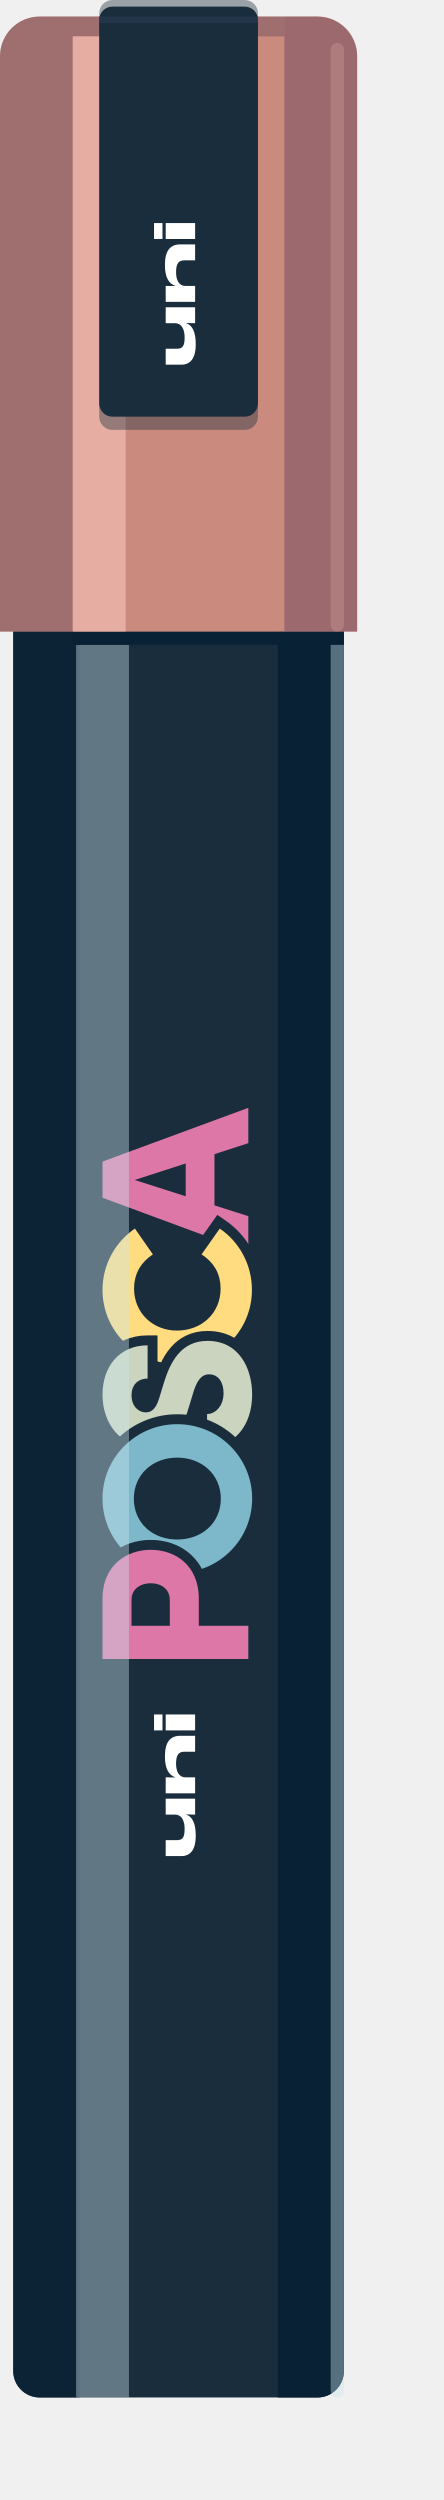
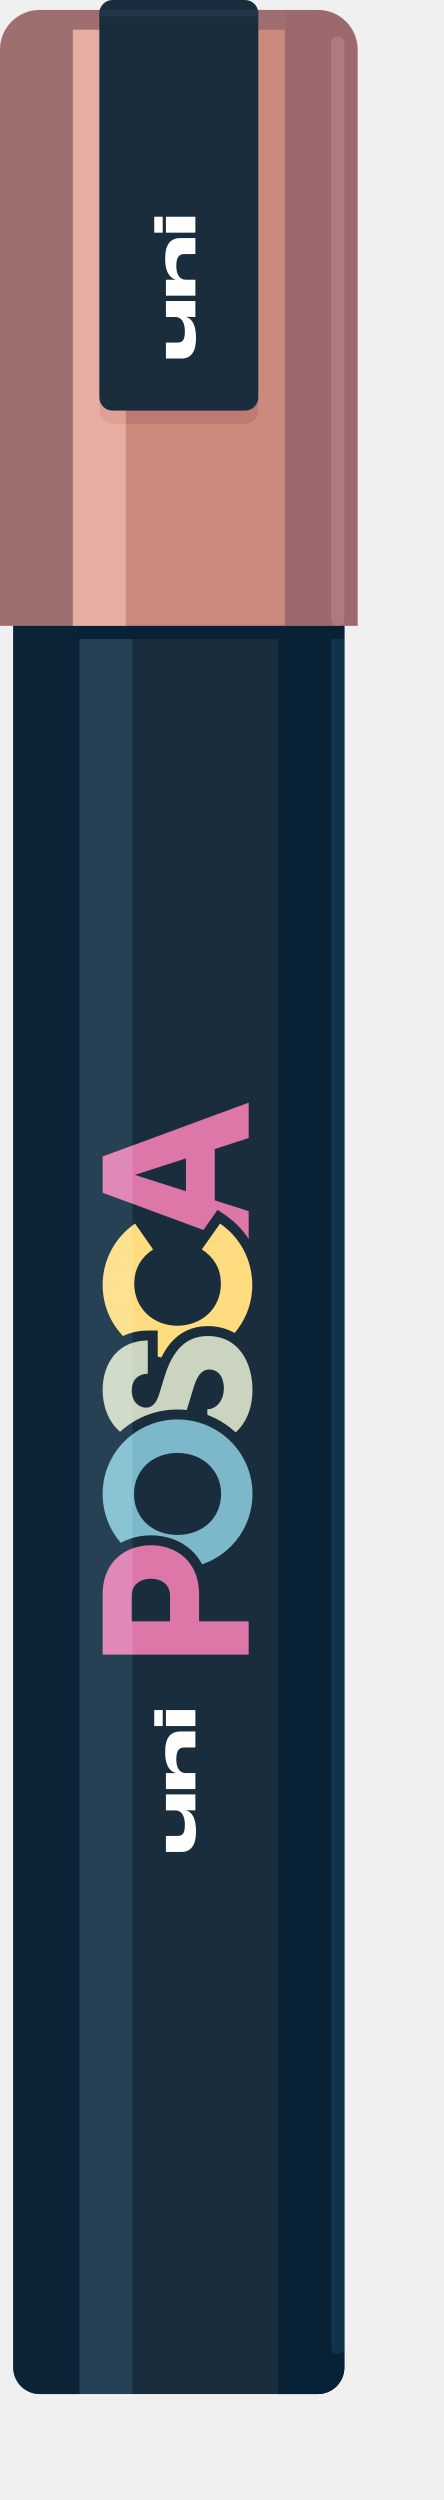
- <svg xmlns="http://www.w3.org/2000/svg" width="134" height="756" fill="none" color-interpolation-filters="sRGB">
+ <svg xmlns="http://www.w3.org/2000/svg" width="134" height="755" viewBox="0 0 134 755" fill="none" color-interpolation-filters="sRGB">
  <g class="fill-shadow">
-     <rect width="110" height="728" x="4" y="5" class="opacity-40" rx="16" />
-     <rect width="110" height="728" x="24" y="28" class="opacity-20" rx="16" />
+     <rect x="4" y="3" width="110" height="728" rx="16" class="opacity-40" />
+     <rect x="12" y="9" width="122" height="746" rx="24" class="opacity-20" />
  </g>
-   <path fill="#1A2D3D" d="M4 11h100v706a8 8 0 01-8 8H12a8 8 0 01-8-8V11z" />
-   <path fill="#092135" d="M4 191h20v534H12a8 8 0 01-8-8V191z" opacity=".8" />
-   <path fill="#092135" d="M84 191h20v526a8 8 0 01-8 8H84V191z" />
-   <path fill="#DC77A8" stroke="#1A2D3D" stroke-width="3" d="M75.56 347.115l1.036-.337v-13.93l-2.019.745-44.096 16.256-.981.361v13.034l.98.363 44.095 16.32 2.021.748v-14.003l-1.044-.333-9.196-2.931v-13.302l9.204-2.991zm-20.908 6.779v5.804l-9.024-2.883 9.024-2.921z" />
-   <path fill="#FFDC7F" stroke="#1A2D3D" stroke-width="3" d="M67.303 370.282l-1.22-.836-.853 1.21-5.504 7.808-.902 1.279 1.317.847c3.2 2.057 5.071 4.997 5.071 9.106 0 6.627-5.117 11.172-11.684 11.172-6.517 0-11.492-4.689-11.492-11.236 0-4.044 1.87-6.989 5.017-9.049l1.292-.846-.882-1.266-5.44-7.808-.85-1.221-1.229.84C33.667 374.581 29.5 381.818 29.5 390.08c0 13.256 10.795 23.9 24.028 23.9 13.356 0 24.156-10.639 24.156-23.9 0-8.253-4.096-15.494-10.38-19.798z" />
-   <path fill="#CAD4BF" stroke="#1A2D3D" stroke-width="3" d="M48.126 417.713v.001l-1.408 4.608-.005.016-.005.016c-.52 1.851-1.167 2.611-1.58 2.927-.39.299-.736.331-1.008.331-1.41 0-2.852-1.169-2.852-3.684 0-1.388.439-2.229.974-2.73.553-.518 1.374-.826 2.39-.826h1.5v-13.048h-1.5c-4.693 0-8.523 1.783-11.161 4.801-2.619 2.995-3.971 7.096-3.971 11.611 0 9.335 5.808 17.052 14.812 17.052 2.298 0 5.16-.514 7.82-2.426 2.667-1.919 4.975-5.133 6.358-10.244l1.588-5.209c.601-1.829 1.218-2.773 1.732-3.255.459-.43.905-.562 1.446-.562.941 0 1.577.377 2.03 1.021.495.701.822 1.806.822 3.239 0 2.979-1.817 4.772-3.492 4.772h-1.5v13.048h1.5c4.496 0 8.324-1.819 11.006-4.967 2.665-3.129 4.126-7.48 4.126-12.469 0-4.253-1.059-8.65-3.481-12.026-2.464-3.435-6.287-5.73-11.523-5.73-4.471 0-7.69 1.817-10.008 4.504-2.263 2.624-3.632 6.034-4.61 9.229z" />
-   <path fill="#7DB8CA" stroke="#1A2D3D" stroke-width="3" d="M77.748 453.136c0-13.258-10.862-23.964-24.156-23.964-13.3 0-24.092 10.711-24.092 23.964 0 13.448 10.795 24.028 24.092 24.028 13.292 0 24.156-10.575 24.156-24.028zm-12.472.064c0 6.464-5.015 10.852-11.684 10.852-6.66 0-11.62-4.379-11.62-10.852 0-6.424 4.977-10.916 11.62-10.916 6.653 0 11.684 4.501 11.684 10.916z" />
-   <path fill="#DC77A8" stroke="#1A2D3D" stroke-width="3" d="M29.5 501.688v1.5h47.096V490.14H61.62v-6.628c0-5.497-1.938-9.633-5.003-12.381-3.035-2.722-7.046-3.967-11.025-3.967-3.949 0-7.972 1.246-11.029 3.963-3.086 2.744-5.063 6.879-5.063 12.385v18.176zm20.352-17.728v6.18h-8.584v-6.244c0-1.391.535-2.219 1.248-2.746.775-.572 1.888-.874 3.076-.874 1.188 0 2.277.301 3.03.872.694.525 1.23 1.367 1.23 2.812z" />
-   <path fill="#CAE5EE" d="M23 195h16v530H23zm77 0h4v528a2 2 0 11-4 0V195z" opacity=".4" />
-   <path fill="#fff" d="M59.198 555.178c0-3.726-.99-5.868-2.952-6.462v-.036c1.044 0 2.124.036 2.754.054v-4.824h-8.892v4.824h2.826c1.998 0 2.898 1.854 2.898 4.32 0 2.718-.702 3.402-2.322 3.402h-3.402v4.824h4.752c2.664 0 4.338-1.89 4.338-6.102zM59 542.294v-4.824h-2.952c-1.89 0-2.808-1.728-2.808-4.14 0-2.61.792-3.6 2.448-3.6H59v-4.824h-4.482c-3.006 0-4.644 1.836-4.644 6.228 0 3.78 1.188 5.652 3.132 6.318v.036l-2.898-.018v4.824H59zm-9.864-19.023v-4.824H46.58v4.824h2.556zm9.864 0v-4.824h-8.892v4.824H59z" />
-   <path fill="#092135" d="M22 191h64v4H22z" />
-   <path fill="#CA8A7D" d="M0 17C0 10.373 5.373 5 12 5h84c6.627 0 12 5.373 12 12v174H0V17z" />
-   <path fill="#382E4D" d="M0 17C0 10.373 5.373 5 12 5h10v186H0V17zM22 5h64v6H22V5z" opacity=".3" />
-   <path fill="#58375B" d="M86 5h10c6.627 0 12 5.373 12 12v174H86V5z" opacity=".4" />
-   <path fill="#F9C6BB" d="M22 11h16v180H22V11z" opacity=".6" />
-   <path fill="#1A2D3D" d="M30 4a4 4 0 014-4h40a4 4 0 014 4v122a4 4 0 01-4 4H34a4 4 0 01-4-4V4z" opacity=".4" />
-   <rect width="48" height="124" x="30" y="2" fill="#1A2D3D" rx="4" />
-   <path fill="#2A3C51" d="M30 5h48v2H30V5z" opacity=".6" />
-   <path fill="#F9C6BB" d="M100 15a2 2 0 114 0v174a2 2 0 11-4 0V15z" opacity=".2" />
-   <path fill="#fff" d="M59.198 104.178c0-3.726-.99-5.868-2.952-6.462v-.036c1.044 0 2.124.036 2.754.054V92.91h-8.892v4.824h2.826c1.998 0 2.898 1.854 2.898 4.32 0 2.718-.702 3.402-2.322 3.402h-3.402v4.824h4.752c2.664 0 4.338-1.89 4.338-6.102zM59 91.294V86.47h-2.952c-1.89 0-2.808-1.728-2.808-4.14 0-2.61.792-3.6 2.448-3.6H59v-4.824h-4.482c-3.006 0-4.644 1.836-4.644 6.228 0 3.78 1.188 5.652 3.132 6.318v.036l-2.898-.018v4.824H59zM49.136 72.27v-4.824H46.58v4.824h2.556zm9.864 0v-4.824h-8.892v4.824H59z" />
+   <path d="M4 9H104V715C104 719.418 100.418 723 96 723H12C7.582 723 4 719.418 4 715V9Z" fill="#1A2D3D" />
+   <path opacity="0.8" d="M4 189H24V723H12C7.582 723 4 719.418 4 715V189Z" fill="#092135" />
+   <path d="M84 189H104V715C104 719.418 100.418 723 96 723H84V189Z" fill="#092135" />
+   <path d="M75.56 345.115L76.596 344.778L76.596 343.688L76.596 333L76.596 330.848L74.577 331.593L30.481 347.849L29.5 348.21L29.5 349.256L29.5 360.2L29.5 361.244L30.479 361.607L74.575 377.927L76.596 378.675L76.596 376.52L76.596 365.768L76.596 364.672L75.552 364.339L66.356 361.408L66.356 348.106L75.56 345.115ZM54.652 351.894L54.652 357.698L45.628 354.815L54.652 351.894Z" fill="#DC77A8" stroke="#1A2D3D" stroke-width="3" />
+   <path d="M67.303 368.282L66.083 367.446L65.23 368.656L59.726 376.464L58.824 377.743L60.141 378.59C63.341 380.647 65.212 383.587 65.212 387.696C65.212 394.323 60.095 398.868 53.528 398.868C47.011 398.868 42.036 394.179 42.036 387.632C42.036 383.588 43.906 380.643 47.053 378.583L48.345 377.737L47.463 376.471L42.023 368.663L41.172 367.442L39.944 368.282C33.667 372.581 29.5 379.818 29.5 388.08C29.5 401.336 40.295 411.98 53.528 411.98C66.884 411.98 77.684 401.341 77.684 388.08C77.684 379.827 73.588 372.586 67.303 368.282Z" fill="#FFDC7F" stroke="#1A2D3D" stroke-width="3" />
+   <path d="M48.126 415.713L48.126 415.714L46.718 420.322L46.713 420.338L46.708 420.354C46.187 422.205 45.541 422.965 45.128 423.281C44.738 423.58 44.392 423.612 44.12 423.612C42.71 423.612 41.268 422.443 41.268 419.928C41.268 418.54 41.707 417.699 42.242 417.198C42.795 416.68 43.616 416.372 44.632 416.372L46.132 416.372L46.132 414.872L46.132 404.824L46.132 403.324L44.632 403.324C39.939 403.324 36.109 405.107 33.471 408.125C30.852 411.12 29.5 415.221 29.5 419.736C29.5 429.071 35.308 436.788 44.312 436.788C46.61 436.788 49.472 436.274 52.132 434.362C54.799 432.443 57.107 429.229 58.49 424.118L60.078 418.909C60.679 417.08 61.296 416.136 61.81 415.654C62.269 415.224 62.715 415.092 63.256 415.092C64.197 415.092 64.833 415.469 65.286 416.113C65.781 416.814 66.108 417.919 66.108 419.352C66.108 422.331 64.291 424.124 62.616 424.124L61.116 424.124L61.116 425.624L61.116 435.672L61.116 437.172L62.616 437.172C67.112 437.172 70.94 435.353 73.622 432.205C76.287 429.076 77.748 424.725 77.748 419.736C77.748 415.483 76.689 411.086 74.267 407.71C71.803 404.275 67.98 401.98 62.744 401.98C58.273 401.98 55.053 403.797 52.736 406.484C50.473 409.108 49.104 412.518 48.126 415.713Z" fill="#CAD4BF" stroke="#1A2D3D" stroke-width="3" />
+   <path d="M77.748 451.136C77.748 437.878 66.886 427.172 53.592 427.172C40.292 427.172 29.5 437.883 29.5 451.136C29.5 464.584 40.295 475.164 53.592 475.164C66.884 475.164 77.748 464.589 77.748 451.136ZM65.276 451.2C65.276 457.664 60.261 462.052 53.592 462.052C46.933 462.052 41.972 457.673 41.972 451.2C41.972 444.776 46.949 440.284 53.592 440.284C60.245 440.284 65.276 444.785 65.276 451.2Z" fill="#7DB8CA" stroke="#1A2D3D" stroke-width="3" />
+   <path d="M29.5 499.688L29.5 501.188L31 501.188L75.096 501.188L76.596 501.188L76.596 499.688L76.596 489.64L76.596 488.14L75.096 488.14L61.62 488.14L61.62 481.512C61.62 476.015 59.682 471.879 56.617 469.131C53.582 466.409 49.571 465.164 45.592 465.164C41.643 465.164 37.62 466.41 34.563 469.127C31.477 471.871 29.5 476.006 29.5 481.512L29.5 499.688ZM49.852 481.96L49.852 488.14L41.268 488.14L41.268 481.896C41.268 480.505 41.803 479.677 42.516 479.15C43.291 478.578 44.404 478.276 45.592 478.276C46.779 478.276 47.869 478.577 48.622 479.148C49.316 479.673 49.852 480.515 49.852 481.96Z" fill="#DC77A8" stroke="#1A2D3D" stroke-width="3" />
+   <g style="mix-blend-mode:soft-light" opacity="0.4">
+     <rect x="24" y="193" width="16" height="530" fill="#CAE5EE" />
+   </g>
+   <g style="mix-blend-mode:soft-light" opacity="0.4">
+     <path d="M100 193H104V709C104 710.105 103.105 711 102 711V711C100.895 711 100 710.105 100 709V193Z" fill="#CAE5EE" />
+   </g>
+   <path d="M59.198 553.178C59.198 549.452 58.208 547.31 56.246 546.716L56.246 546.68C57.29 546.68 58.37 546.716 59 546.734L59 541.91L50.108 541.91L50.108 546.734L52.934 546.734C54.932 546.734 55.832 548.588 55.832 551.054C55.832 553.772 55.13 554.456 53.51 554.456L50.108 554.456L50.108 559.28L54.86 559.28C57.524 559.28 59.198 557.39 59.198 553.178ZM59 540.294L59 535.47L56.048 535.47C54.158 535.47 53.24 533.742 53.24 531.33C53.24 528.72 54.032 527.73 55.688 527.73L59 527.73L59 522.906L54.518 522.906C51.512 522.906 49.874 524.742 49.874 529.134C49.874 532.914 51.062 534.786 53.006 535.452L53.006 535.488L50.108 535.47L50.108 540.294L59 540.294ZM49.136 521.271L49.136 516.447L46.58 516.447L46.58 521.271L49.136 521.271ZM59 521.271L59 516.447L50.108 516.447L50.108 521.271L59 521.271Z" fill="white" />
+   <rect x="22" y="189" width="64" height="4" fill="#092135" />
+   <path d="M0 15C0 8.373 5.373 3 12 3H96C102.627 3 108 8.373 108 15V189H0V15Z" fill="#CA8A7D" />
+   <path opacity="0.3" d="M0 15C0 8.373 5.373 3 12 3H22V189H0V15Z" fill="#382E4D" />
+   <path opacity="0.3" d="M22 3H86V9H22V3Z" fill="#382E4D" />
+   <path opacity="0.4" d="M86 3H96C102.627 3 108 8.373 108 15V189H86V3Z" fill="#58375B" />
+   <path opacity="0.6" d="M22 9H38V189H22V9Z" fill="#F9C6BB" />
+   <g style="mix-blend-mode:soft-light" opacity="0.4">
+     <path d="M30 4C30 1.791 31.791 0 34 0H74C76.209 0 78 1.791 78 4V124C78 126.209 76.209 128 74 128H34C31.791 128 30 126.209 30 124V4Z" fill="#1A2D3D" />
+   </g>
+   <rect x="30" width="48" height="124" rx="4" fill="#1A2D3D" />
+   <path opacity="0.6" d="M30 3H78V5H30V3Z" fill="#2A3C51" />
+   <path opacity="0.2" d="M100 13C100 11.895 100.895 11 102 11C103.105 11 104 11.895 104 13V187C104 188.105 103.105 189 102 189C100.895 189 100 188.105 100 187V13Z" fill="#F9C6BB" />
+   <path d="M59.198 102.178C59.198 98.452 58.208 96.31 56.246 95.716L56.246 95.68C57.29 95.68 58.37 95.716 59 95.734L59 90.91L50.108 90.91L50.108 95.734L52.934 95.734C54.932 95.734 55.832 97.588 55.832 100.054C55.832 102.772 55.13 103.456 53.51 103.456L50.108 103.456L50.108 108.28L54.86 108.28C57.524 108.28 59.198 106.39 59.198 102.178ZM59 89.294L59 84.47L56.048 84.47C54.158 84.47 53.24 82.742 53.24 80.33C53.24 77.72 54.032 76.73 55.688 76.73L59 76.73L59 71.906L54.518 71.906C51.512 71.906 49.874 73.742 49.874 78.134C49.874 81.914 51.062 83.786 53.006 84.452L53.006 84.488L50.108 84.47L50.108 89.294L59 89.294ZM49.136 70.271L49.136 65.447L46.58 65.447L46.58 70.271L49.136 70.271ZM59 70.271L59 65.447L50.108 65.447L50.108 70.271L59 70.271Z" fill="white" />
</svg>
